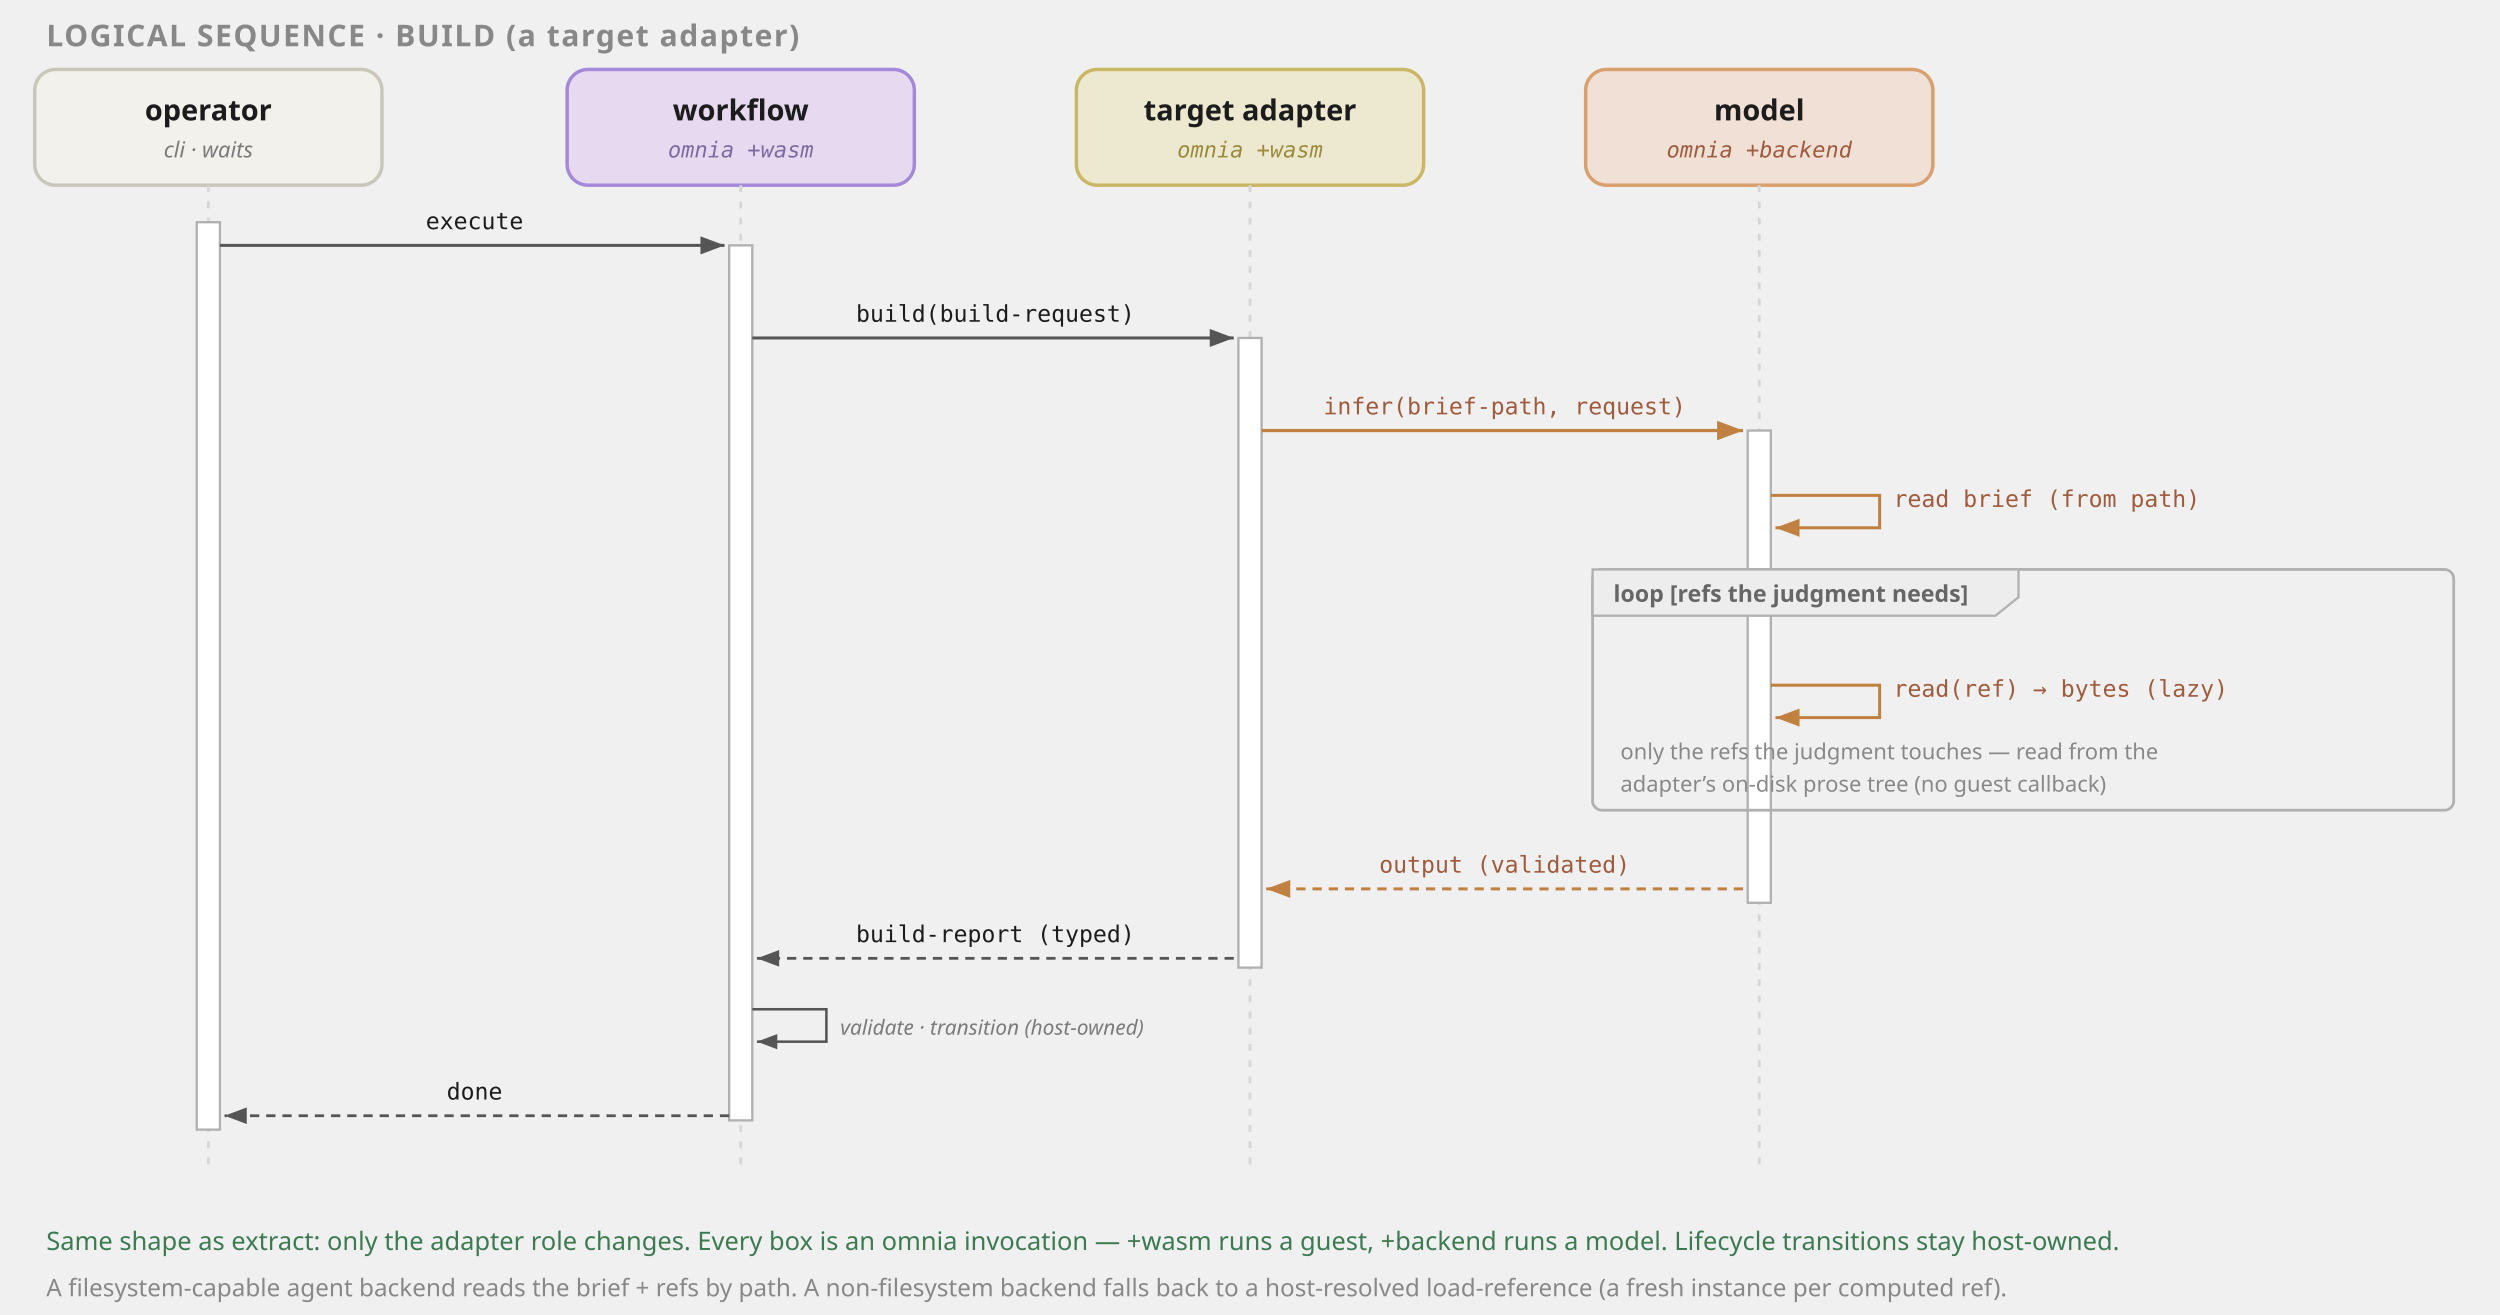
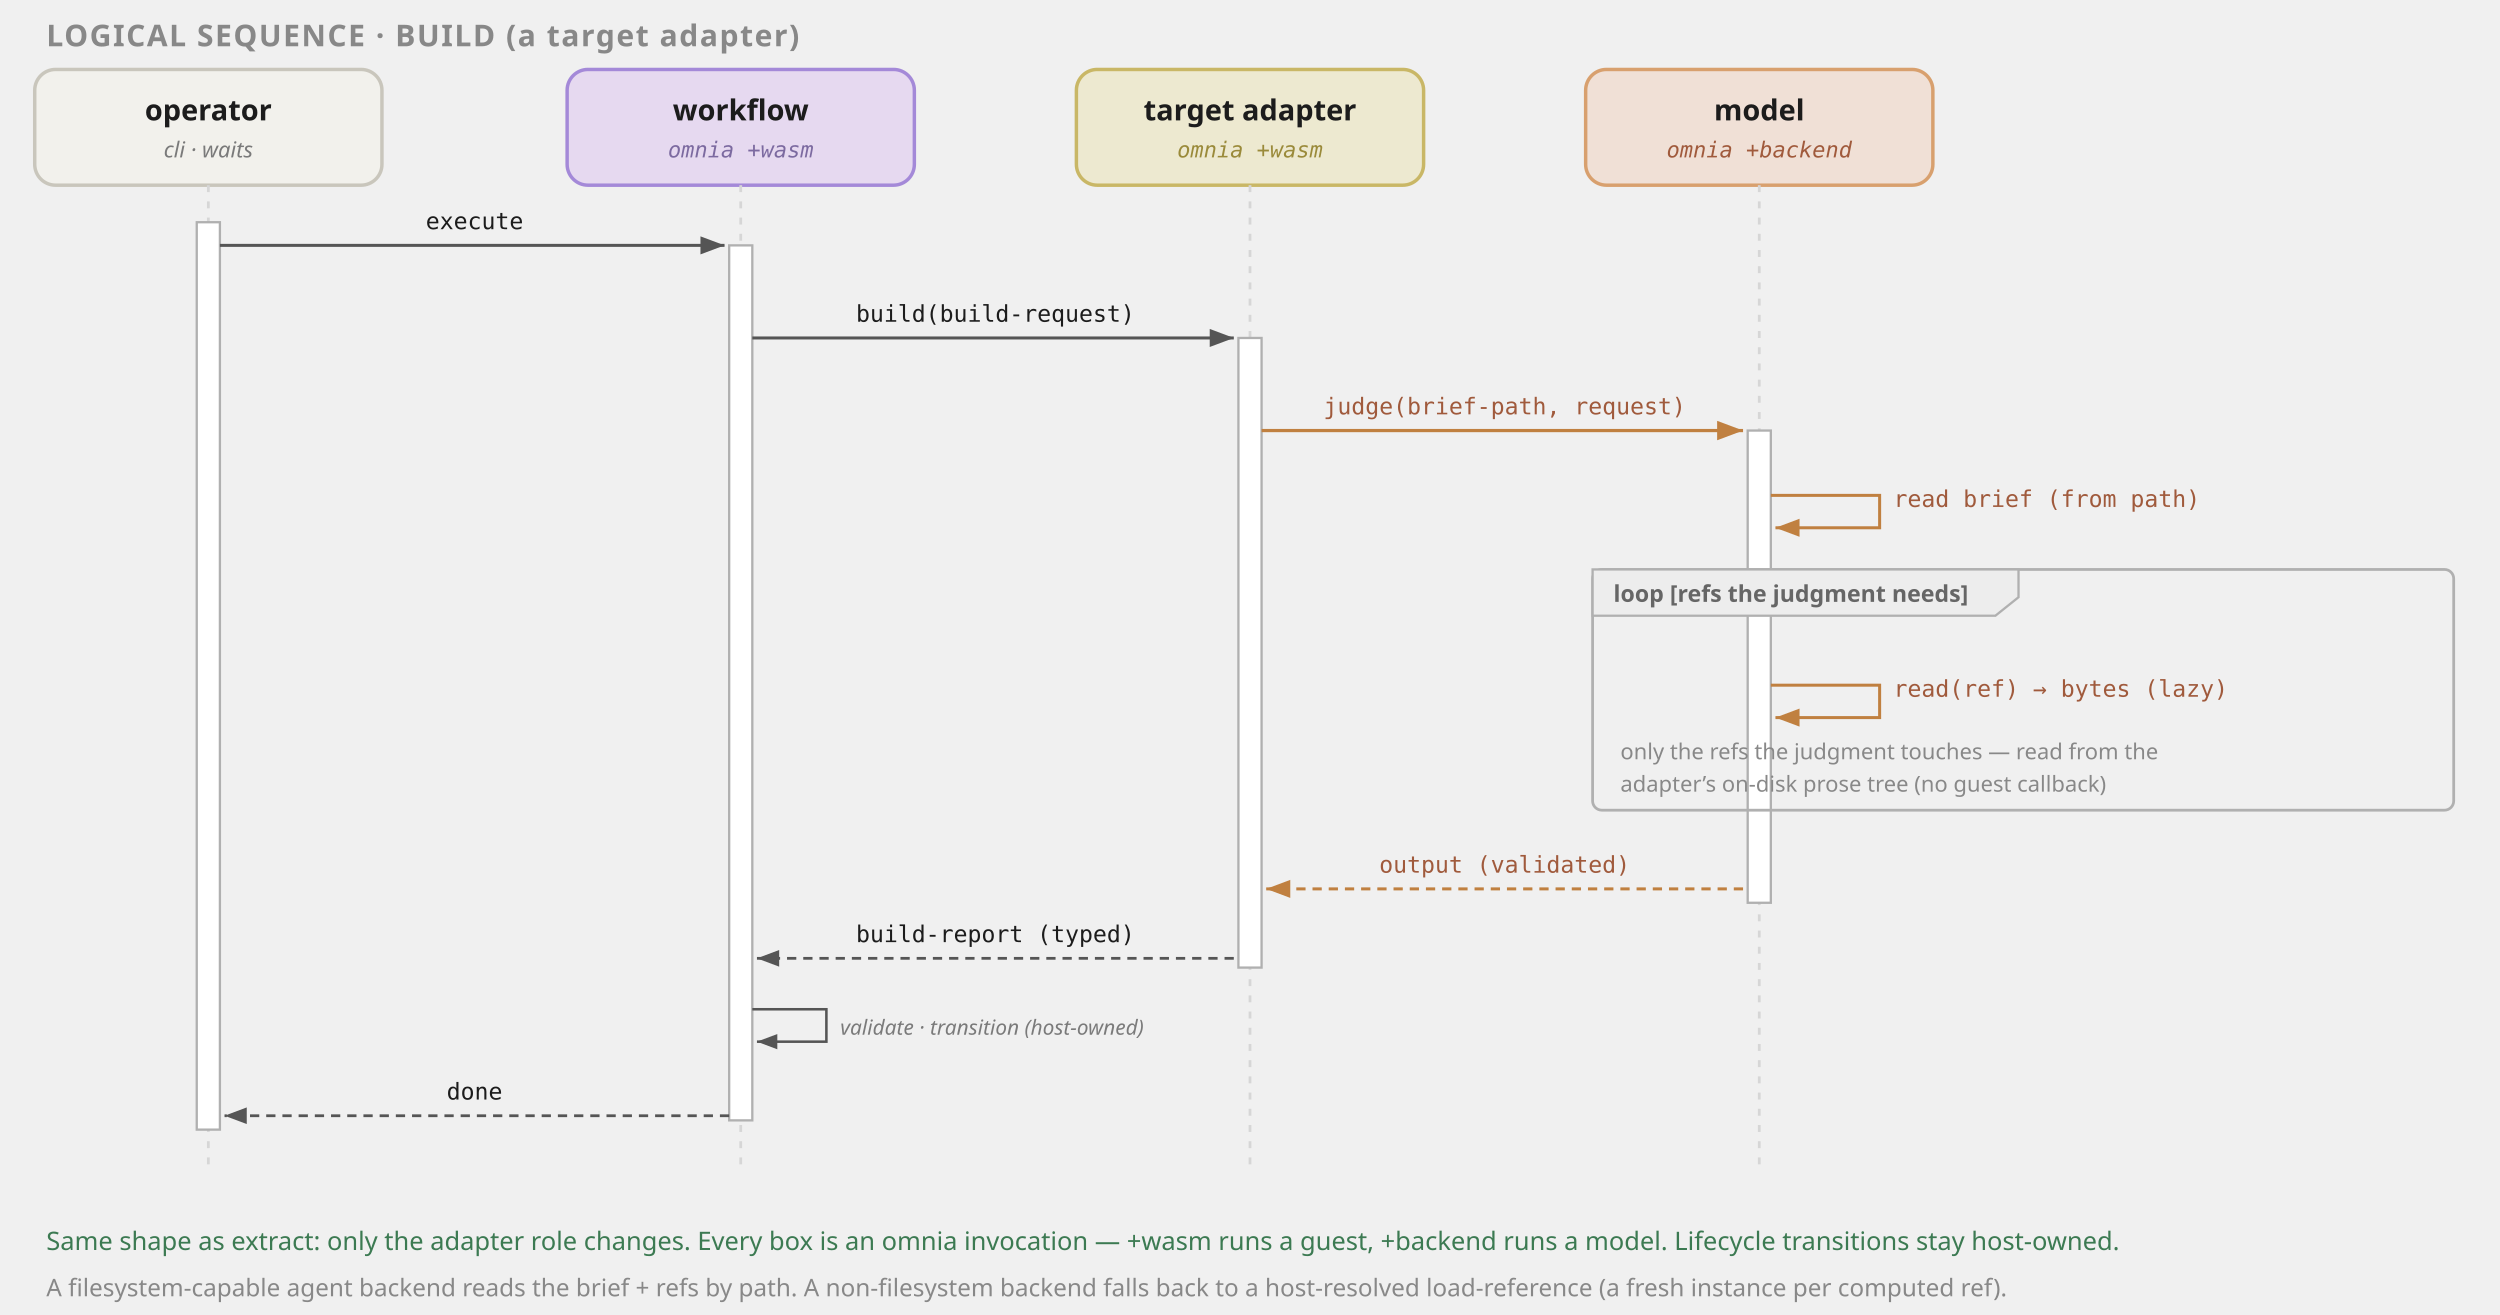
- <svg xmlns="http://www.w3.org/2000/svg" viewBox="0 0 1080 568" role="img" aria-label="Logical sequence for a build: the operator invokes the workflow (omnia +wasm), which invokes a target adapter (omnia +wasm) with a build request; the target adapter requests infer with a brief path from the model (omnia +backend); the model reads the brief from the adapter's on-disk prose tree and, in a loop over the references the judgment needs, reads each one directly — no guest callback; the model returns validated output to the target adapter, which returns a typed build-report to the workflow; the workflow validates and transitions, then returns done to the operator. A non-filesystem backend falls back to a host-resolved load-reference. Every box is an Omnia invocation and every +wasm box is a fresh instance.">
+ <svg xmlns="http://www.w3.org/2000/svg" viewBox="0 0 1080 568" role="img" aria-label="Logical sequence for a build: the operator invokes the workflow (omnia +wasm), which invokes a target adapter (omnia +wasm) with a build request; the target adapter requests judge with a brief path from the model (omnia +backend); the model reads the brief from the adapter's on-disk prose tree and, in a loop over the references the judgment needs, reads each one directly — no guest callback; the model returns validated output to the target adapter, which returns a typed build-report to the workflow; the workflow validates and transitions, then returns done to the operator. A non-filesystem backend falls back to a host-resolved load-reference. Every box is an Omnia invocation and every +wasm box is a fresh instance.">
  <defs>
    <marker id="sb-arr" markerWidth="10" markerHeight="10" refX="8" refY="3" orient="auto">
      <path d="M0,0 L0,6 L8,3 z" fill="#555" />
    </marker>
    <marker id="sb-arrO" markerWidth="10" markerHeight="10" refX="8" refY="3" orient="auto">
      <path d="M0,0 L0,6 L8,3 z" fill="#c08040" />
    </marker>
  </defs>
  <text x="20" y="20" font-family="ui-sans-serif, system-ui, sans-serif" font-size="13" font-weight="700" fill="#888" letter-spacing="0.05em">LOGICAL SEQUENCE · BUILD (a target adapter)</text>
  <rect x="15" y="30" width="150" height="50" rx="9" fill="#f2f1ec" stroke="#c9c6bc" stroke-width="1.5" />
  <text x="90" y="52" text-anchor="middle" font-family="ui-sans-serif, system-ui, sans-serif" font-size="12.5" font-weight="600" fill="#1c1c1c">operator</text>
  <text x="90" y="68" text-anchor="middle" font-family="ui-sans-serif, system-ui, sans-serif" font-size="9.5" font-style="italic" fill="#7a7a7a">cli · waits</text>
  <rect x="245" y="30" width="150" height="50" rx="9" fill="#e6d9f0" stroke="#a489d8" stroke-width="1.5" />
  <text x="320" y="52" text-anchor="middle" font-family="ui-sans-serif, system-ui, sans-serif" font-size="12.5" font-weight="600" fill="#1c1c1c">workflow</text>
  <text x="320" y="68" text-anchor="middle" font-family="ui-monospace, monospace" font-size="9.5" font-style="italic" fill="#7c6aa0">omnia +wasm</text>
  <rect x="465" y="30" width="150" height="50" rx="9" fill="#ede9d0" stroke="#c9b766" stroke-width="1.5" />
  <text x="540" y="52" text-anchor="middle" font-family="ui-sans-serif, system-ui, sans-serif" font-size="12.5" font-weight="600" fill="#1c1c1c">target adapter</text>
  <text x="540" y="68" text-anchor="middle" font-family="ui-monospace, monospace" font-size="9.5" font-style="italic" fill="#9a8a3a">omnia +wasm</text>
  <rect x="685" y="30" width="150" height="50" rx="9" fill="#f0e0d6" stroke="#d8a06e" stroke-width="1.5" />
  <text x="760" y="52" text-anchor="middle" font-family="ui-sans-serif, system-ui, sans-serif" font-size="12.5" font-weight="600" fill="#1c1c1c">model</text>
  <text x="760" y="68" text-anchor="middle" font-family="ui-monospace, monospace" font-size="9.5" font-style="italic" fill="#a05a3c">omnia +backend</text>
  <line x1="90" y1="80" x2="90" y2="506" stroke="#d6d6d6" stroke-width="1.2" stroke-dasharray="3 4" />
  <line x1="320" y1="80" x2="320" y2="506" stroke="#d6d6d6" stroke-width="1.2" stroke-dasharray="3 4" />
  <line x1="540" y1="80" x2="540" y2="506" stroke="#d6d6d6" stroke-width="1.2" stroke-dasharray="3 4" />
  <line x1="760" y1="80" x2="760" y2="506" stroke="#d6d6d6" stroke-width="1.2" stroke-dasharray="3 4" />
  <rect x="85" y="96" width="10" height="392" fill="#ffffff" stroke="#b0b0b0" stroke-width="1" />
  <rect x="315" y="106" width="10" height="378" fill="#ffffff" stroke="#b0b0b0" stroke-width="1" />
  <rect x="535" y="146" width="10" height="272" fill="#ffffff" stroke="#b0b0b0" stroke-width="1" />
  <rect x="755" y="186" width="10" height="204" fill="#ffffff" stroke="#b0b0b0" stroke-width="1" />
  <text x="205" y="99" text-anchor="middle" font-family="ui-monospace, monospace" font-size="10" fill="#1c1c1c">execute</text>
  <path d="M95 106 L313 106" stroke="#555" stroke-width="1.3" fill="none" marker-end="url(#sb-arr)" />
  <text x="430" y="139" text-anchor="middle" font-family="ui-monospace, monospace" font-size="10" fill="#1c1c1c">build(build-request)</text>
  <path d="M325 146 L533 146" stroke="#555" stroke-width="1.3" fill="none" marker-end="url(#sb-arr)" />
-   <text x="650" y="179" text-anchor="middle" font-family="ui-monospace, monospace" font-size="10" fill="#a05a3c">infer(brief-path, request)</text>
+   <text x="650" y="179" text-anchor="middle" font-family="ui-monospace, monospace" font-size="10" fill="#a05a3c">judge(brief-path, request)</text>
  <path d="M545 186 L753 186" stroke="#c08040" stroke-width="1.4" fill="none" marker-end="url(#sb-arrO)" />
  <path d="M765 214 H812 V228 H767" stroke="#c08040" stroke-width="1.3" fill="none" marker-end="url(#sb-arrO)" />
  <text x="818" y="219" font-family="ui-monospace, monospace" font-size="10" fill="#a05a3c">read brief (from path)</text>
  <rect x="688" y="246" width="372" height="104" rx="4" fill="none" stroke="#b0b0b0" stroke-width="1.2" />
  <path d="M688 246 h184 v12 l-10 8 h-174 z" fill="#ededed" stroke="#b0b0b0" stroke-width="1" />
  <text x="697" y="260" font-family="ui-sans-serif, system-ui, sans-serif" font-size="10" font-weight="600" fill="#666">loop [refs the judgment needs]</text>
  <path d="M765 296 H812 V310 H767" stroke="#c08040" stroke-width="1.3" fill="none" marker-end="url(#sb-arrO)" />
  <text x="818" y="301" font-family="ui-monospace, monospace" font-size="10" fill="#a05a3c">read(ref) → bytes (lazy)</text>
  <text x="700" y="328" font-family="ui-sans-serif, system-ui, sans-serif" font-size="9.5" fill="#888">only the refs the judgment touches — read from the</text>
  <text x="700" y="342" font-family="ui-sans-serif, system-ui, sans-serif" font-size="9.5" fill="#888">adapter’s on-disk prose tree (no guest callback)</text>
  <text x="650" y="377" text-anchor="middle" font-family="ui-monospace, monospace" font-size="10" fill="#a05a3c">output (validated)</text>
  <path d="M753 384 L547 384" stroke="#c08040" stroke-width="1.3" fill="none" stroke-dasharray="4 3" marker-end="url(#sb-arrO)" />
  <text x="430" y="407" text-anchor="middle" font-family="ui-monospace, monospace" font-size="10" fill="#1c1c1c">build-report (typed)</text>
  <path d="M533 414 L327 414" stroke="#555" stroke-width="1.2" fill="none" stroke-dasharray="4 3" marker-end="url(#sb-arr)" />
  <path d="M325 436 L357 436 L357 450 L327 450" stroke="#555" stroke-width="1.1" fill="none" marker-end="url(#sb-arr)" />
  <text x="363" y="447" font-family="ui-sans-serif, system-ui, sans-serif" font-size="9" font-style="italic" fill="#7a7a7a">validate · transition (host-owned)</text>
  <text x="205" y="475" text-anchor="middle" font-family="ui-monospace, monospace" font-size="10" fill="#1c1c1c">done</text>
  <path d="M315 482 L97 482" stroke="#555" stroke-width="1.2" fill="none" stroke-dasharray="4 3" marker-end="url(#sb-arr)" />
  <text x="20" y="540" font-family="ui-sans-serif, system-ui, sans-serif" font-size="11" fill="#3c7a52">Same shape as extract: only the adapter role changes. Every box is an omnia invocation — +wasm runs a guest, +backend runs a model. Lifecycle transitions stay host-owned.</text>
  <text x="20" y="560" font-family="ui-sans-serif, system-ui, sans-serif" font-size="10.5" fill="#888">A filesystem-capable agent backend reads the brief + refs by path. A non-filesystem backend falls back to a host-resolved load-reference (a fresh instance per computed ref).</text>
</svg>
